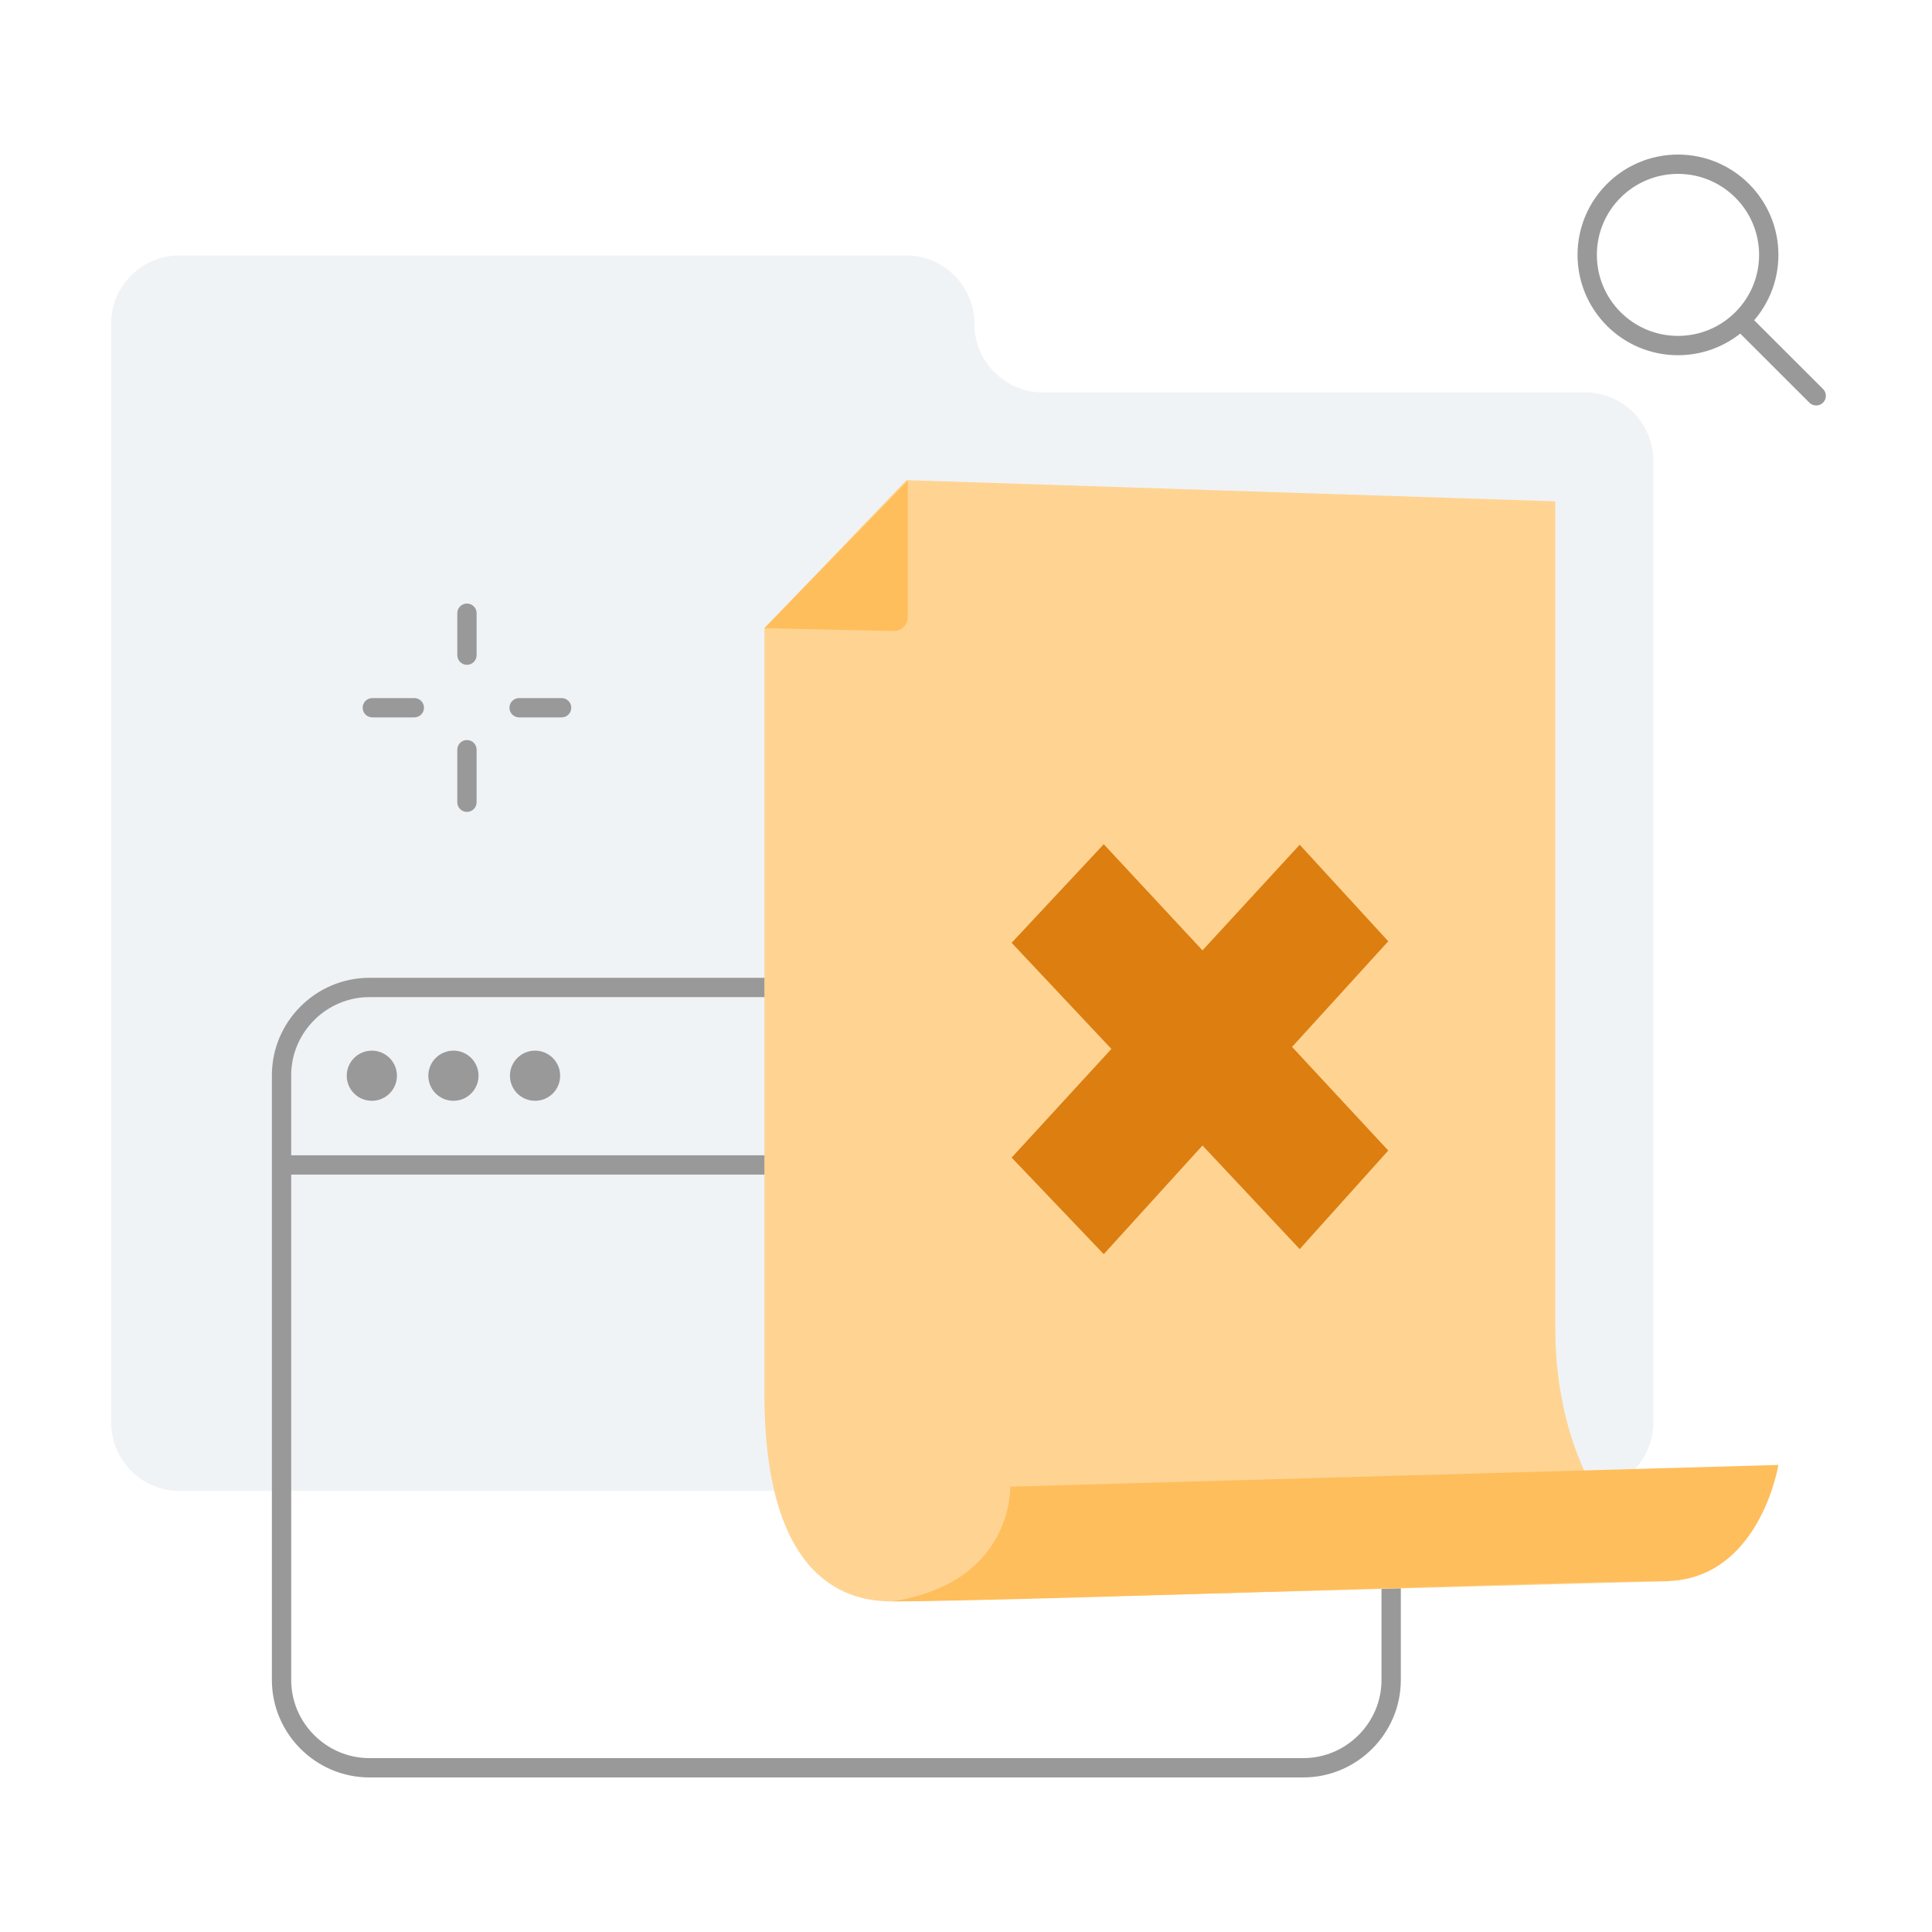
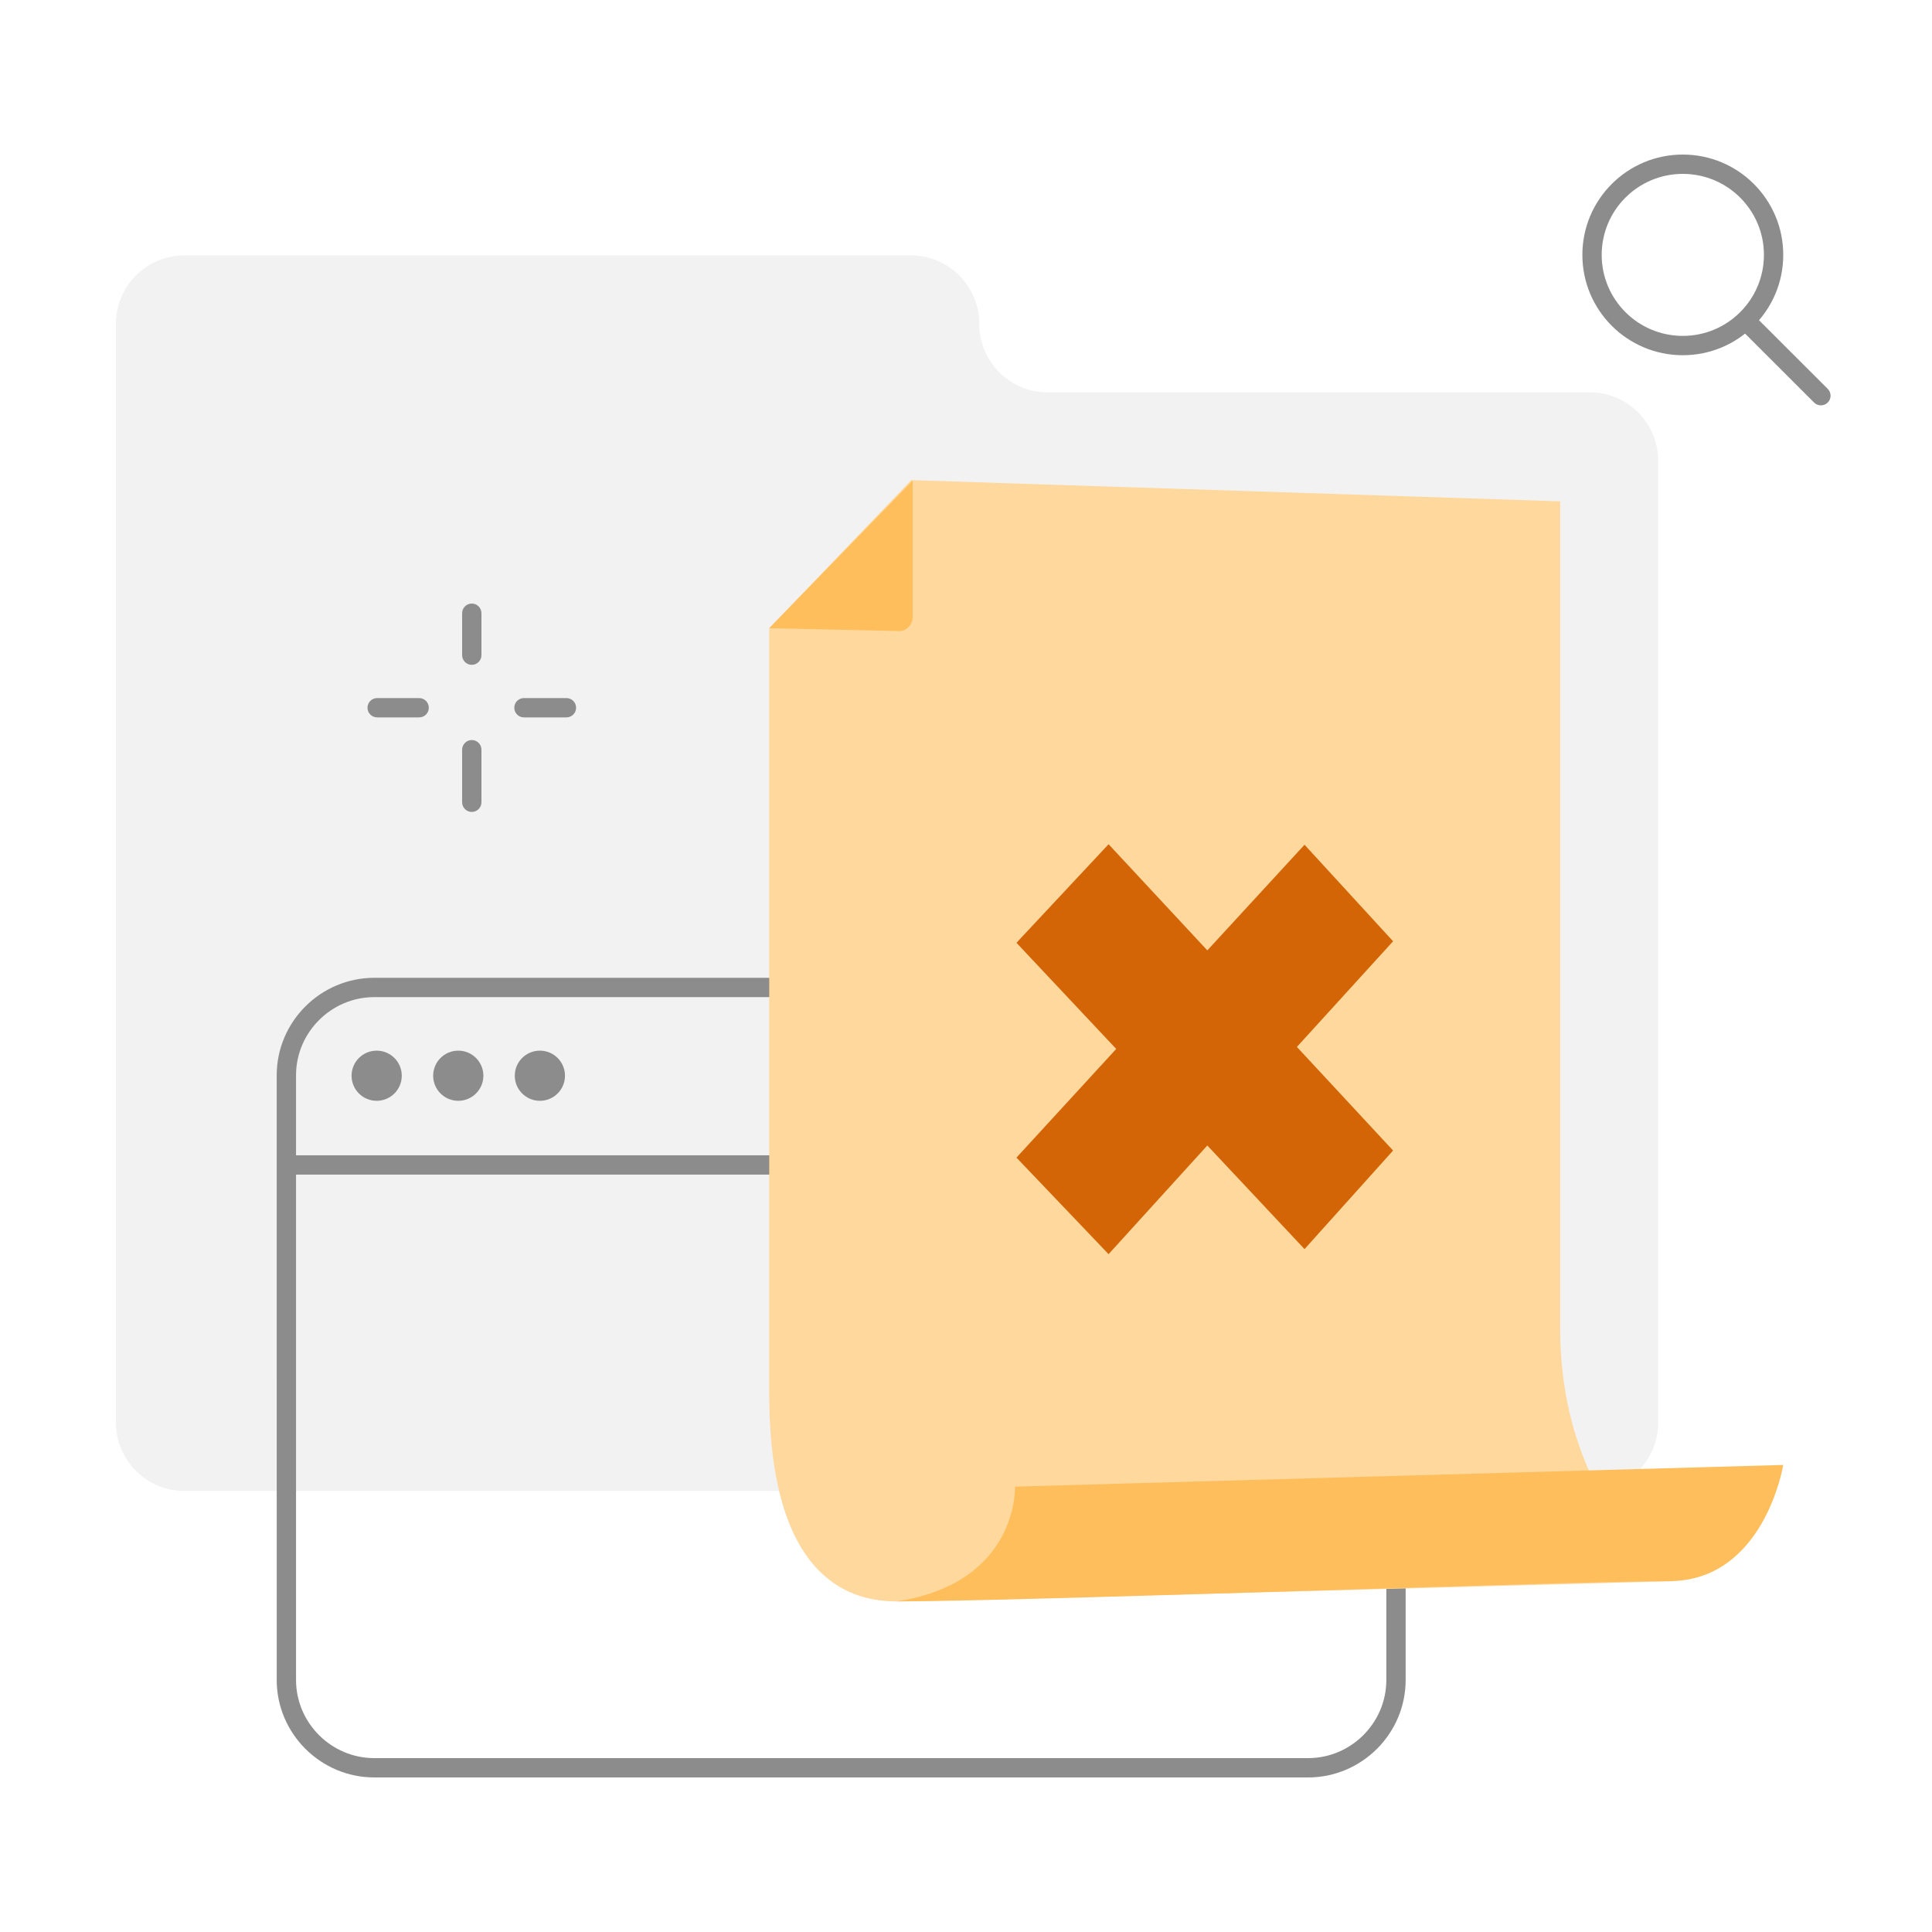
<svg xmlns="http://www.w3.org/2000/svg" width="400" height="400" fill="none" viewBox="0 0 400 400">
-   <path fill="#F0F3F5" d="M201.749 67.049c0-7.789-6.298-14.179-14.196-14.179H37.196C29.398 52.87 23 59.16 23 67.05v227.457c0 7.788 6.298 14.179 14.196 14.179h290.918c7.797 0 14.196-6.291 14.196-14.179v-199.1c0-7.788-6.299-14.179-14.196-14.179H215.845c-7.697 0-14.096-6.29-14.096-14.178" />
-   <path stroke="#999" stroke-linecap="round" stroke-linejoin="round" stroke-width="4" d="M347.407 71.544c10.38 0 18.795-8.405 18.795-18.772 0-10.368-8.415-18.772-18.795-18.772s-18.794 8.404-18.794 18.772 8.414 18.771 18.794 18.771" clip-rule="evenodd" />
-   <path fill="#999" d="M362.318 65.434a2 2 0 0 0-2.827 2.83zm12.269 17.907a2 2 0 1 0 2.826-2.83zM98.678 126.958a2 2 0 0 0-4 0zm-4 8.687a2 2 0 1 0 4 0zm4 19.571a2 2 0 1 0-4 0zm-4 10.883a2 2 0 1 0 4 0zm21.596-17.57a2 2 0 0 0 0-4zm-8.798-4a2 2 0 1 0 0 4zm-21.694 4a2 2 0 0 0 0-4zm-8.698-4a2 2 0 1 0 0 4zm282.407-76.265 15.096 15.077 2.826-2.83-15.095-15.077zM94.678 126.958v8.687h4v-8.687zm0 28.258v10.883h4v-10.883zm21.596-10.687h-8.798v4h8.798zm-30.492 0h-8.698v4h8.698z" />
-   <path stroke="#999" stroke-linecap="round" stroke-linejoin="round" stroke-width="4" d="M269.831 366H76.486c-9.998 0-18.195-8.188-18.195-18.173V222.616c0-9.985 8.198-18.173 18.195-18.173H269.83c9.997 0 18.195 8.188 18.195 18.173v125.211c0 9.985-8.198 18.173-18.195 18.173" clip-rule="evenodd" />
-   <path fill="#999" d="M76.985 227.91a5.196 5.196 0 0 0 5.199-5.193 5.196 5.196 0 0 0-5.199-5.192 5.196 5.196 0 0 0-5.198 5.192 5.196 5.196 0 0 0 5.198 5.193m16.895 0a5.196 5.196 0 0 0 5.198-5.193 5.196 5.196 0 0 0-5.199-5.192 5.196 5.196 0 0 0-5.198 5.192 5.196 5.196 0 0 0 5.198 5.193m16.898 0a5.195 5.195 0 0 0 5.198-5.193 5.195 5.195 0 0 0-5.198-5.192 5.196 5.196 0 0 0-5.199 5.192 5.196 5.196 0 0 0 5.199 5.193" />
-   <path stroke="#999" stroke-linecap="round" stroke-linejoin="round" stroke-width="4" d="M58.49 241.188h228.835" />
-   <path fill="#FFD493" d="M158.262 130.055v158.462c0 39.94 18.195 43.035 26.393 43.035s161.054-4.194 161.054-4.194-23.693-15.676-23.693-52.321V103.795l-134.362-4.393z" />
-   <path fill="#FFBE5C" fill-rule="evenodd" d="m185.155 130.656-26.893-.599 29.692-30.554v28.258c0 1.597-1.3 2.895-2.799 2.895m23.991 177.135s.8 19.87-24.493 23.764c13.094 0 51.421-1.17 87.594-2.273 32.32-.987 62.92-1.921 72.261-1.921 19.795 0 23.693-24.063 23.693-24.063z" clip-rule="evenodd" />
-   <path fill="#DD7E10" d="m269.09 174.893-20.127 21.872-20.443-21.977-19.073 20.407 20.654 21.977-20.654 22.5 19.073 19.988 20.443-22.5 20.127 21.454 18.335-20.407-19.916-21.454 19.916-21.872z" />
+   <path fill="#F2F2F2" d="M202.749 67.049c0-7.789-6.298-14.179-14.196-14.179H38.196C30.398 52.87 24 59.16 24 67.05v227.457c0 7.788 6.298 14.179 14.196 14.179h290.918c7.797 0 14.196-6.291 14.196-14.179v-199.1c0-7.788-6.299-14.179-14.196-14.179H216.845c-7.697 0-14.096-6.29-14.096-14.178" />
+   <path fill="#8C8C8C" fill-rule="evenodd" d="M327.613 52.772c0-11.474 9.312-20.772 20.794-20.772s20.795 9.298 20.795 20.772-9.312 20.771-20.795 20.771c-11.482 0-20.794-9.297-20.794-20.771M348.407 36c-9.277 0-16.794 7.511-16.794 16.772s7.517 16.771 16.794 16.771 16.795-7.51 16.795-16.771c0-9.26-7.517-16.772-16.795-16.772" clip-rule="evenodd" />
+   <path fill="#8C8C8C" fill-rule="evenodd" d="M360.489 65.436a2 2 0 0 1 2.829-.002l15.096 15.077a2 2 0 0 1-2.827 2.83l-15.096-15.077a2 2 0 0 1-.002-2.828m-262.81 59.523a2 2 0 0 1 2 2v8.687a2 2 0 0 1-4 0v-8.687a2 2 0 0 1 2-2m-21.594 21.57a2 2 0 0 1 2-2h8.697a2 2 0 0 1 0 4h-8.697a2 2 0 0 1-2-2m30.391 0a2 2 0 0 1 2-2h8.798a2 2 0 0 1 0 4h-8.798a2 2 0 0 1-2-2m-8.797 6.687a2 2 0 0 1 2 2V166.1a2 2 0 0 1-4 0v-10.884a2 2 0 0 1 2-2m-20.193 53.227c-8.895 0-16.195 7.295-16.195 16.173v125.211c0 8.879 7.3 16.173 16.195 16.173H270.83c8.895 0 16.195-7.294 16.195-16.173V222.616c0-8.878-7.3-16.173-16.195-16.173zM57.29 222.616c0-11.092 9.095-20.173 20.195-20.173H270.83c11.1 0 20.195 9.081 20.195 20.173v125.211c0 11.092-9.095 20.173-20.195 20.173H77.486c-11.1 0-20.195-9.081-20.195-20.173z" clip-rule="evenodd" />
+   <path fill="#8C8C8C" d="M77.986 227.91a5.196 5.196 0 0 0 5.198-5.192 5.196 5.196 0 0 0-5.198-5.193 5.196 5.196 0 0 0-5.199 5.193 5.196 5.196 0 0 0 5.199 5.192m16.894 0a5.196 5.196 0 0 0 5.198-5.192 5.196 5.196 0 0 0-5.199-5.193 5.196 5.196 0 0 0-5.198 5.193 5.196 5.196 0 0 0 5.198 5.192m16.898 0a5.196 5.196 0 0 0 5.199-5.192 5.196 5.196 0 0 0-5.199-5.193 5.195 5.195 0 0 0-5.198 5.193 5.195 5.195 0 0 0 5.198 5.192" />
+   <path fill="#8C8C8C" fill-rule="evenodd" d="M57.49 241.188a2 2 0 0 1 2-2h228.835a2 2 0 1 1 0 4H59.49a2 2 0 0 1-2-2" clip-rule="evenodd" />
+   <path fill="#FFD89D" d="M159.263 130.055v158.462c0 39.939 18.195 43.035 26.392 43.035 8.198 0 161.055-4.194 161.055-4.194s-23.694-15.676-23.694-52.321V103.795l-134.362-4.394z" />
+   <path fill="#FFBE5C" fill-rule="evenodd" d="m186.155 130.656-26.892-.599 29.691-30.554v28.257c0 1.598-1.299 2.896-2.799 2.896m23.992 177.135s.799 19.87-24.493 23.764c13.093 0 51.421-1.17 87.593-2.273 32.321-.987 62.921-1.921 72.261-1.921 19.795 0 23.694-24.063 23.694-24.063z" clip-rule="evenodd" />
+   <path fill="#D36507" d="m270.09 174.893-20.127 21.872-20.443-21.977-19.073 20.407 20.654 21.977-20.654 22.5 19.073 19.988 20.443-22.5 20.127 21.454 18.335-20.407-19.916-21.454 19.916-21.872z" />
</svg>
